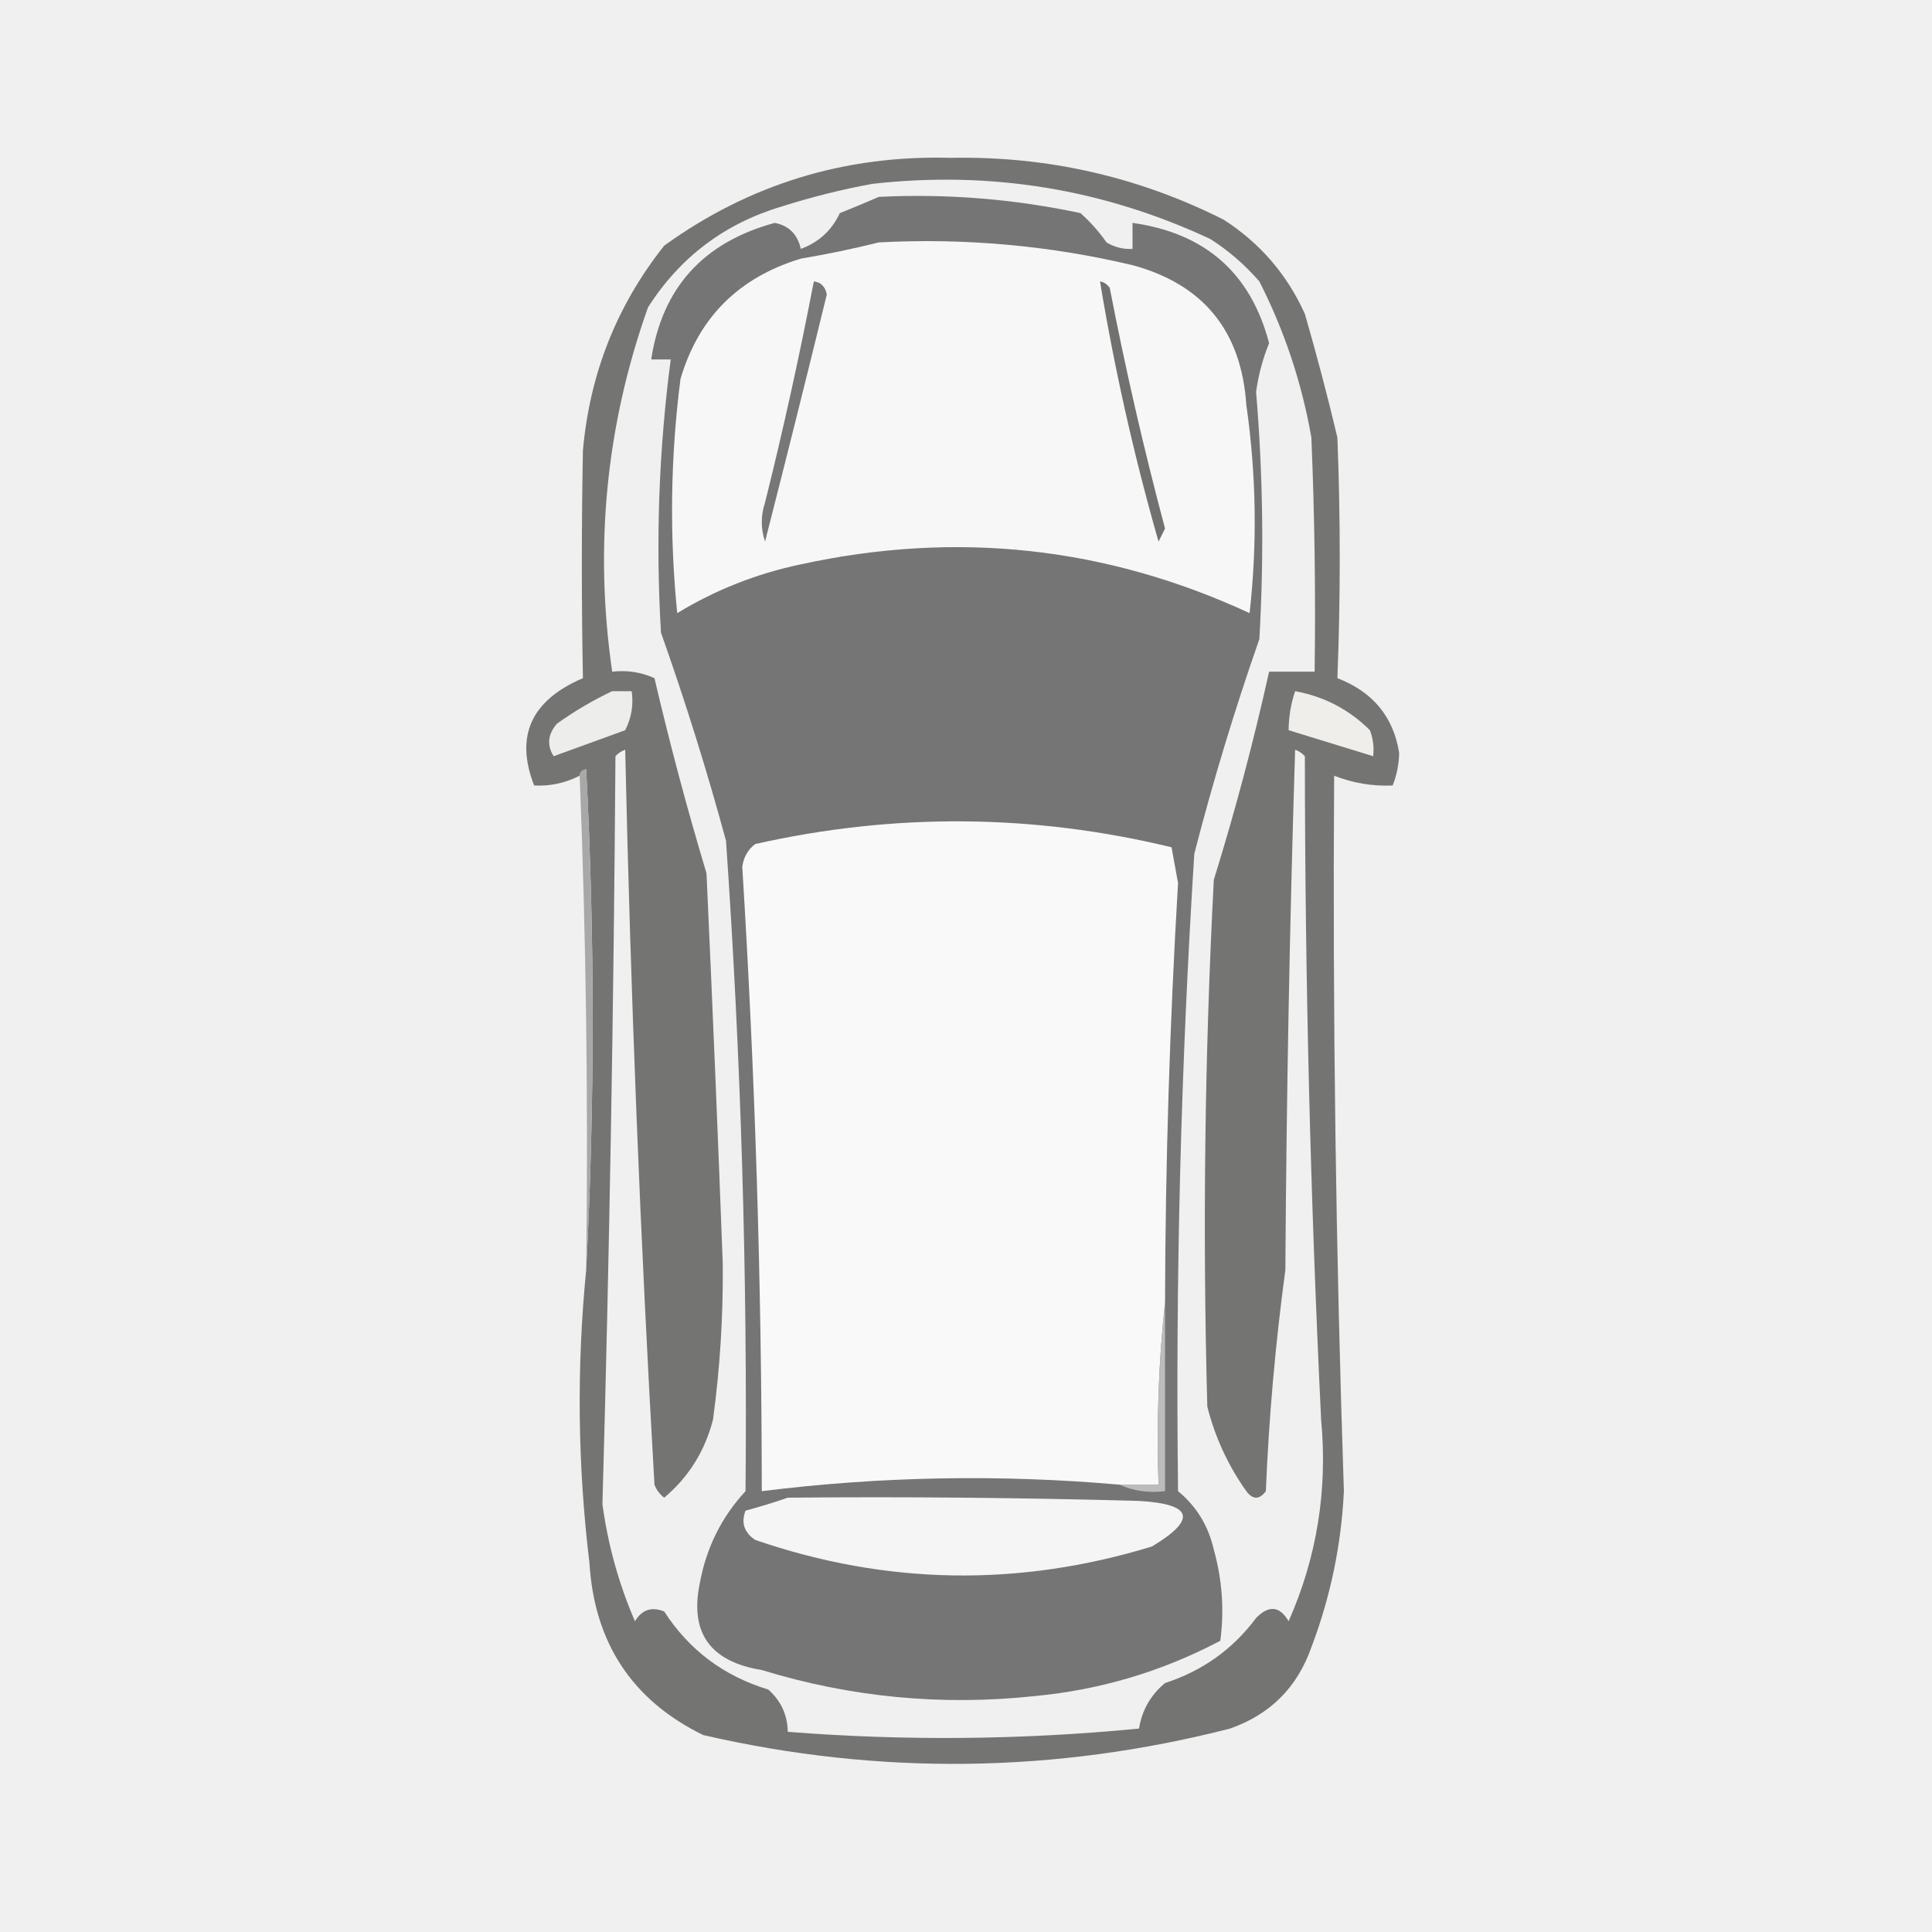
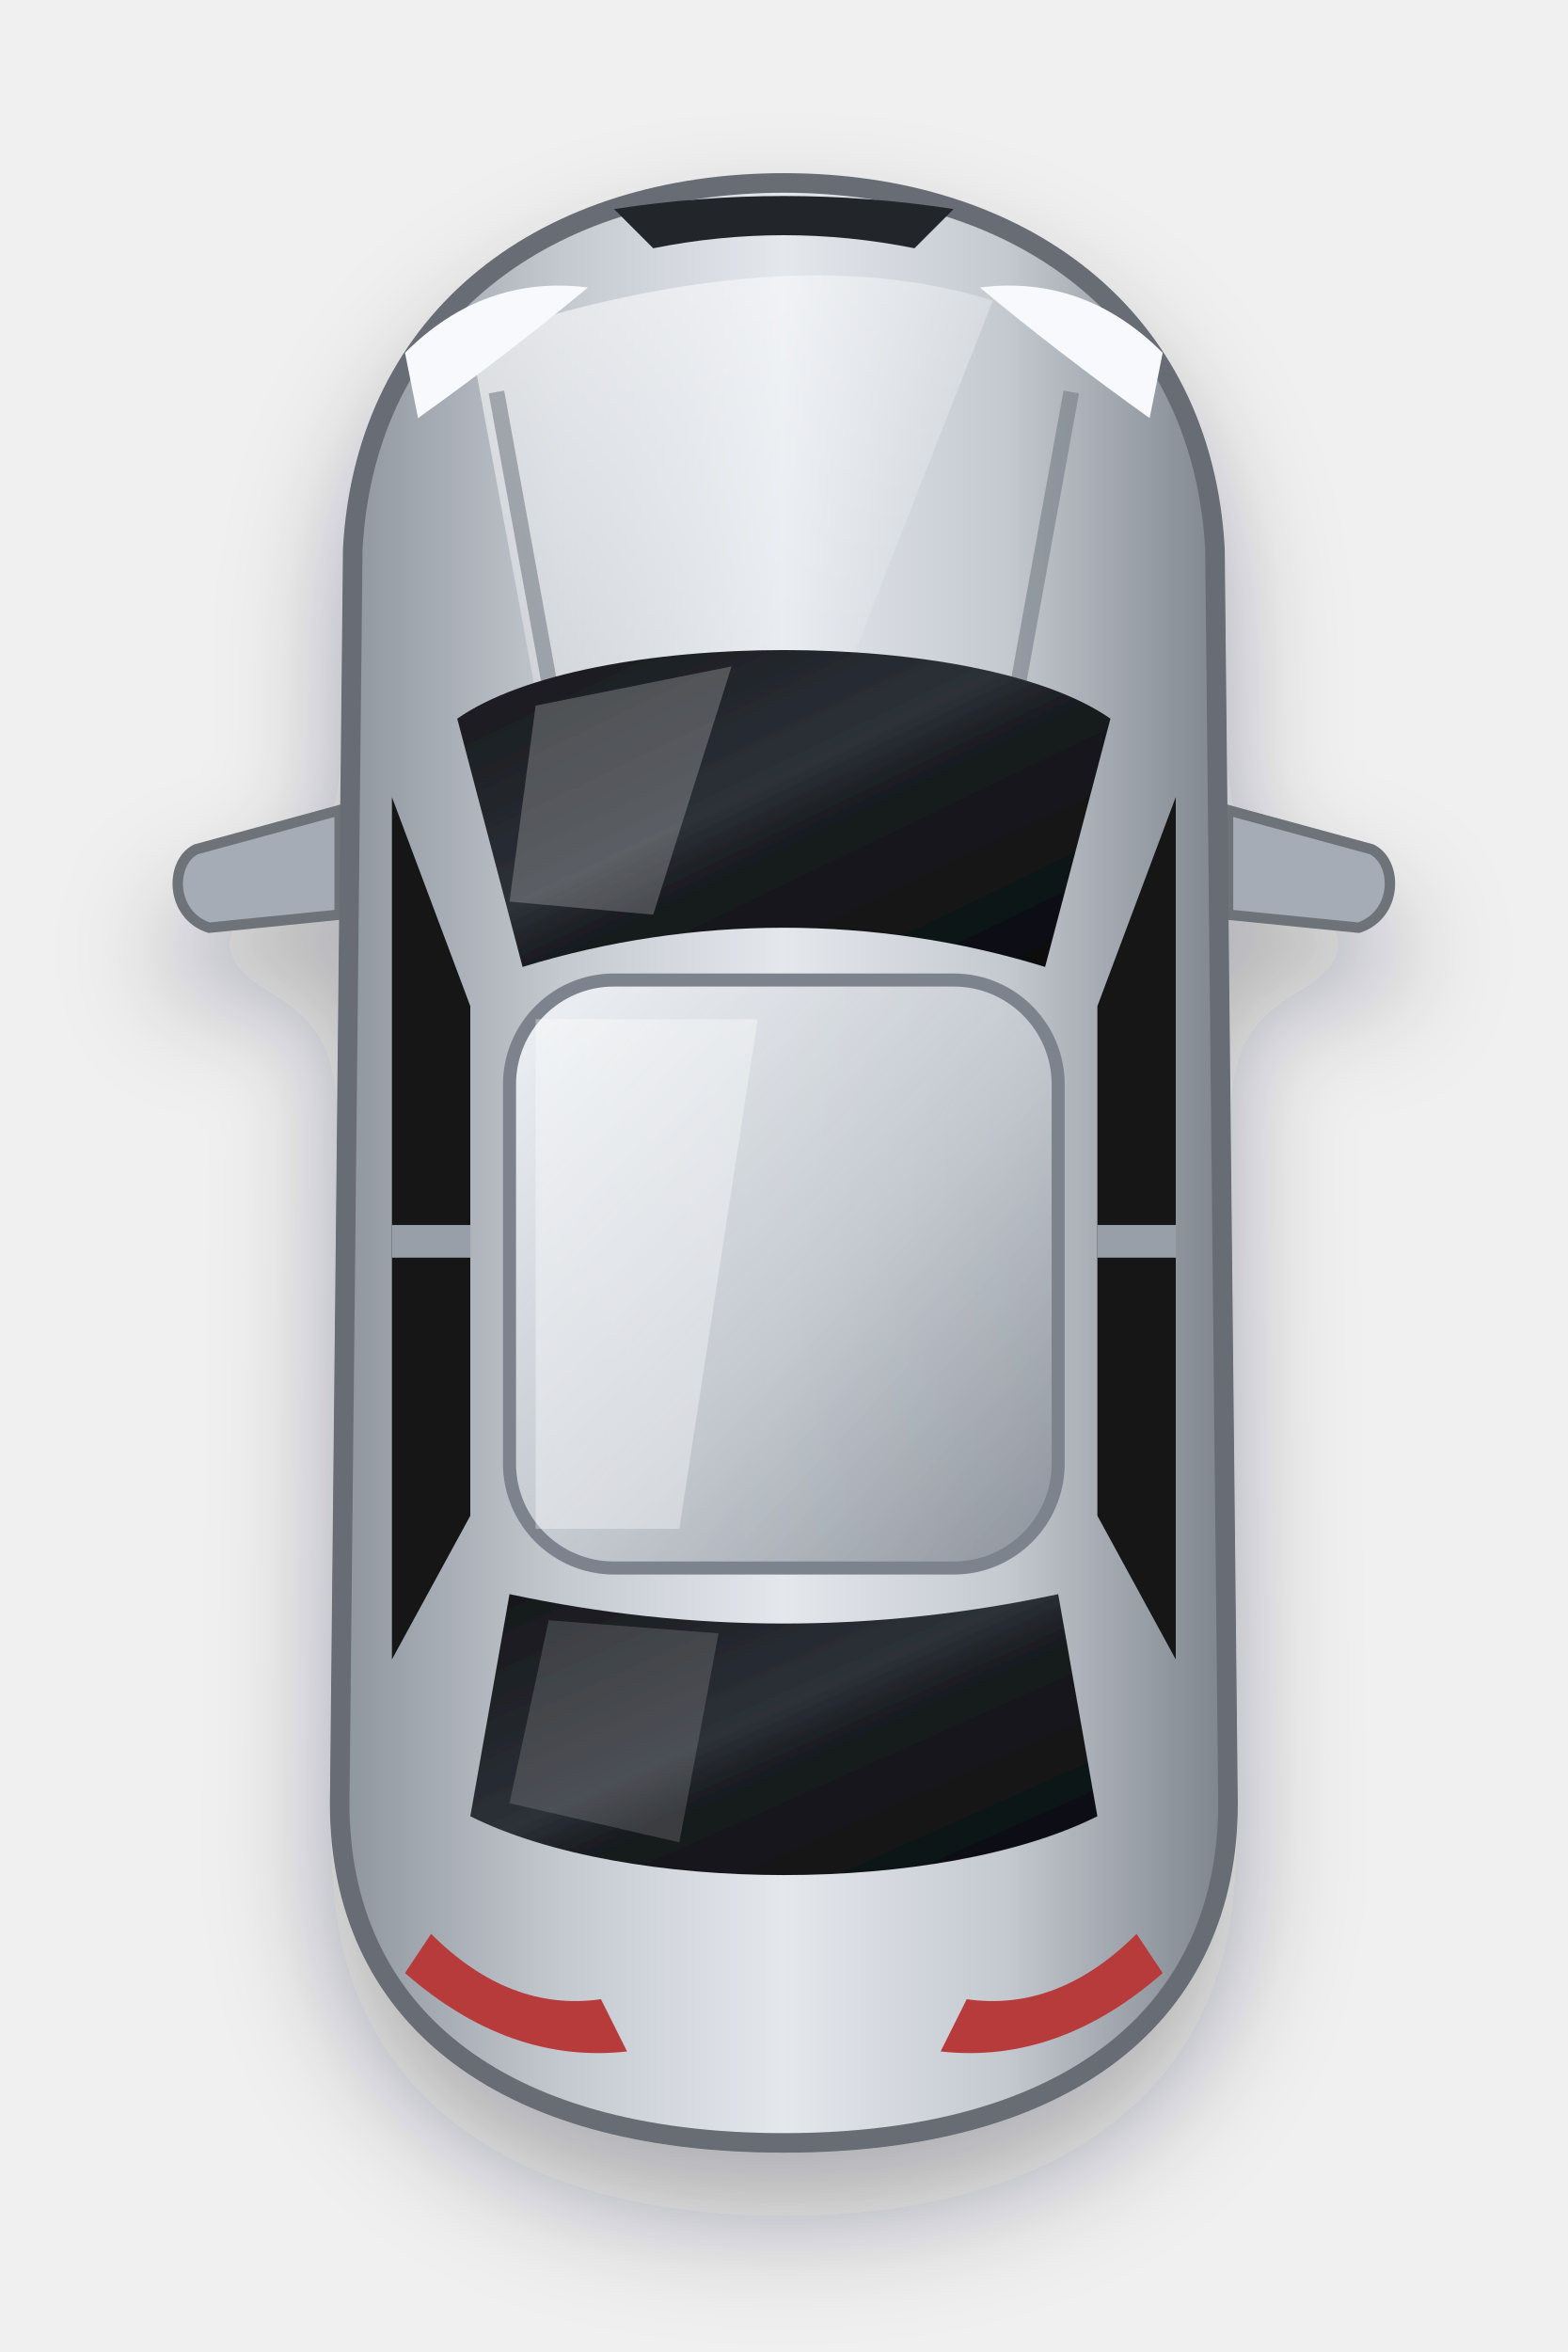
- <svg xmlns="http://www.w3.org/2000/svg" width="96mm" height="96mm" viewBox="0 0 96 96" version="1.1" id="svg1">
-   <defs id="defs1" />
-   <g id="layer1">
-     <g id="g19" style="clip-rule:evenodd;fill-rule:evenodd;image-rendering:optimizeQuality;shape-rendering:geometricPrecision;text-rendering:geometricPrecision" transform="matrix(0.323183,0,0,0.323183,-238.6305,-6.861803)">
-       <path style="opacity:1" fill="#747473" d="m 828.5,216.5 c 1.329,-25.503 1.329,-51.17 0,-77 -0.607,0.124 -0.94,0.457 -1,1 -2.245,1.135 -4.578,1.635 -7,1.5 -2.966,-7.594 -0.466,-13.094 7.5,-16.5 -0.222,-11.66 -0.222,-23.327 0,-35 1.047,-11.822 5.214,-22.322 12.5,-31.5 13.074,-9.439 27.741,-13.939 44,-13.5 14.811,-0.297 28.811,2.87 42,9.5 5.604,3.603 9.771,8.437 12.5,14.5 1.828,6.314 3.495,12.647 5,19 0.481,12.352 0.481,24.686 0,37 5.456,2.108 8.623,5.941 9.5,11.5 -0.044,1.764 -0.378,3.431 -1,5 -3.075,0.139 -6.075,-0.361 -9,-1.5 -0.238,36.696 0.262,73.363 1.5,110 -0.398,8.261 -2.065,16.261 -5,24 -2.167,6.167 -6.333,10.333 -12.5,12.5 -26.93,6.89 -53.93,7.224 -81,1 -10.917,-5.335 -16.75,-14.169 -17.5,-26.5 -1.812,-14.981 -1.979,-29.981 -0.5,-45 z" id="path19" />
-     </g>
-     <g id="g20" style="clip-rule:evenodd;fill-rule:evenodd;image-rendering:optimizeQuality;shape-rendering:geometricPrecision;text-rendering:geometricPrecision" transform="matrix(0.323183,0,0,0.323183,-238.6305,-6.861803)">
-       <path style="opacity:1" fill="#f0f0f0" d="m 872.5,49.5 c 18.189,-2.046 35.523,0.788 52,8.5 2.795,1.793 5.295,3.96 7.5,6.5 3.856,7.569 6.523,15.569 8,24 0.5,11.995 0.667,23.995 0.5,36 -2.333,0 -4.667,0 -7,0 -2.39,10.783 -5.223,21.449 -8.5,32 -1.402,26.987 -1.735,53.987 -1,81 1.196,4.723 3.196,9.057 6,13 1,1.333 2,1.333 3,0 0.471,-11.38 1.471,-22.714 3,-34 0.167,-26.673 0.667,-53.34 1.5,-80 0.586,0.209 1.086,0.543 1.5,1 0.017,34.04 0.85,68.04 2.5,102 1.014,10.842 -0.652,21.175 -5,31 -1.36,-2.348 -3.027,-2.515 -5,-0.5 -3.568,4.792 -8.235,8.125 -14,10 -2.208,1.836 -3.542,4.169 -4,7 -17.993,1.748 -35.993,1.914 -54,0.5 -0.049,-2.599 -1.049,-4.766 -3,-6.5 -6.843,-2.078 -12.176,-6.078 -16,-12 -1.933,-0.783 -3.433,-0.283 -4.5,1.5 -2.491,-5.771 -4.158,-11.771 -5,-18 1.076,-38.284 1.743,-76.617 2,-115 0.414,-0.457 0.914,-0.791 1.5,-1 0.834,37.697 2.334,75.364 4.5,113 0.308,0.808 0.808,1.475 1.5,2 3.75,-3.155 6.25,-7.155 7.5,-12 1.078,-7.949 1.578,-15.949 1.5,-24 -0.75,-20.002 -1.583,-40.002 -2.5,-60 -2.983,-9.932 -5.649,-19.932 -8,-30 -2.041,-0.923 -4.208,-1.256 -6.5,-1 -2.781,-19.175 -0.947,-37.842 5.5,-56 4.908,-7.705 11.741,-12.872 20.5,-15.5 4.707,-1.494 9.374,-2.66 14,-3.5 z" id="path20" />
-     </g>
-     <g id="g21" style="clip-rule:evenodd;fill-rule:evenodd;image-rendering:optimizeQuality;shape-rendering:geometricPrecision;text-rendering:geometricPrecision" transform="matrix(0.323183,0,0,0.323183,-238.6305,-6.861803)">
-       <path style="opacity:1" fill="#efeeeb" d="m 937.5,127.5 c 4.457,0.812 8.29,2.812 11.5,6 0.49,1.293 0.657,2.627 0.5,4 -4.333,-1.333 -8.667,-2.667 -13,-4 0.017,-2.065 0.35,-4.065 1,-6 z" id="path21" />
-     </g>
-     <g id="g22" style="clip-rule:evenodd;fill-rule:evenodd;image-rendering:optimizeQuality;shape-rendering:geometricPrecision;text-rendering:geometricPrecision" transform="matrix(0.323183,0,0,0.323183,-238.6305,-6.861803)">
-       <path style="opacity:1" fill="#ededec" d="m 832.5,127.5 c 1,0 2,0 3,0 0.299,2.104 -0.034,4.104 -1,6 -3.667,1.333 -7.333,2.667 -11,4 -1.068,-1.687 -0.901,-3.354 0.5,-5 2.746,-1.955 5.58,-3.622 8.5,-5 z" id="path22" />
-     </g>
-     <g id="g23" style="clip-rule:evenodd;fill-rule:evenodd;image-rendering:optimizeQuality;shape-rendering:geometricPrecision;text-rendering:geometricPrecision" transform="matrix(0.323183,0,0,0.323183,-238.6305,-6.861803)">
-       <path style="opacity:1" fill="#757575" d="m 873.5,51.5 c 10.466,-0.51 20.799,0.323 31,2.5 1.519,1.351 2.852,2.851 4,4.5 1.236,0.746 2.57,1.079 4,1 0,-1.333 0,-2.667 0,-4 11.186,1.569 18.186,7.736 21,18.5 -0.982,2.411 -1.649,4.911 -2,7.5 1.065,12.653 1.232,25.32 0.5,38 -3.799,10.862 -7.132,21.862 -10,33 -2.065,32.674 -2.899,65.341 -2.5,98 2.835,2.328 4.669,5.328 5.5,9 1.29,4.61 1.624,9.277 1,14 -8.925,4.71 -18.425,7.543 -28.5,8.5 -14.301,1.536 -28.301,0.203 -42,-4 -7.981,-1.291 -11.148,-5.791 -9.5,-13.5 1.01,-5.386 3.344,-10.053 7,-14 0.307,-33.371 -0.693,-66.704 -3,-100 -2.929,-10.789 -6.263,-21.455 -10,-32 -0.831,-14.058 -0.331,-28.058 1.5,-42 -1,0 -2,0 -3,0 1.676,-11.018 8.01,-18.018 19,-21 2.163,0.422 3.497,1.756 4,4 2.755,-1.01 4.755,-2.843 6,-5.5 2.111,-0.845 4.111,-1.678 6,-2.5 z" id="path23" />
-     </g>
-     <g id="g24" style="clip-rule:evenodd;fill-rule:evenodd;image-rendering:optimizeQuality;shape-rendering:geometricPrecision;text-rendering:geometricPrecision" transform="matrix(0.323183,0,0,0.323183,-238.6305,-6.861803)">
-       <path style="opacity:1" fill="#f9f9f9" d="m 917.5,221.5 c -0.994,9.152 -1.327,18.485 -1,28 -2,0 -4,0 -6,0 -18.376,-1.616 -36.71,-1.282 -55,1 -0.023,-32.037 -1.023,-64.037 -3,-96 0.209,-1.494 0.876,-2.661 2,-3.5 21.392,-4.811 42.726,-4.644 64,0.5 0.333,1.833 0.667,3.667 1,5.5 -1.273,21.48 -1.94,42.98 -2,64.5 z" id="path24" />
-     </g>
-     <g id="g25" style="clip-rule:evenodd;fill-rule:evenodd;image-rendering:optimizeQuality;shape-rendering:geometricPrecision;text-rendering:geometricPrecision" transform="matrix(0.323183,0,0,0.323183,-238.6305,-6.861803)">
-       <path style="opacity:1" fill="#f7f7f7" d="m 873.5,58.5 c 13.185,-0.696 26.185,0.471 39,3.5 10.908,2.959 16.741,10.126 17.5,21.5 1.53,10.654 1.697,21.321 0.5,32 -22.054,-10.219 -45.054,-12.719 -69,-7.5 -6.792,1.429 -13.125,3.929 -19,7.5 -1.206,-12.012 -1.04,-24.012 0.5,-36 2.772,-9.439 8.939,-15.605 18.5,-18.5 4.165,-0.705 8.165,-1.539 12,-2.5 z" id="path25" />
-     </g>
-     <g id="g26" style="clip-rule:evenodd;fill-rule:evenodd;image-rendering:optimizeQuality;shape-rendering:geometricPrecision;text-rendering:geometricPrecision" transform="matrix(0.323183,0,0,0.323183,-238.6305,-6.861803)">
-       <path style="opacity:1" fill="#777777" d="m 863.5,64.5 c 1.086,0.12 1.753,0.787 2,2 -3.112,12.742 -6.279,25.408 -9.5,38 -0.667,-2 -0.667,-4 0,-6 2.813,-11.271 5.313,-22.604 7.5,-34 z" id="path26" />
-     </g>
-     <g id="g27" style="clip-rule:evenodd;fill-rule:evenodd;image-rendering:optimizeQuality;shape-rendering:geometricPrecision;text-rendering:geometricPrecision" transform="matrix(0.323183,0,0,0.323183,-238.6305,-6.861803)">
-       <path style="opacity:1" fill="#717170" d="m 907.5,64.5 c 0.617,0.111 1.117,0.444 1.5,1 2.405,12.433 5.239,24.767 8.5,37 -0.333,0.667 -0.667,1.333 -1,2 -3.765,-13.157 -6.765,-26.491 -9,-40 z" id="path27" />
-     </g>
-     <g id="g38" style="clip-rule:evenodd;fill-rule:evenodd;image-rendering:optimizeQuality;shape-rendering:geometricPrecision;text-rendering:geometricPrecision" transform="matrix(0.323183,0,0,0.323183,-238.6305,-6.861803)">
-       <path style="opacity:1" fill="#a8a8a8" d="m 827.5,140.5 c 0.06,-0.543 0.393,-0.876 1,-1 1.329,25.83 1.329,51.497 0,77 0.331,-25.505 -0.002,-50.839 -1,-76 z" id="path38" />
-     </g>
-     <g id="g39" style="clip-rule:evenodd;fill-rule:evenodd;image-rendering:optimizeQuality;shape-rendering:geometricPrecision;text-rendering:geometricPrecision" transform="matrix(0.323183,0,0,0.323183,-238.6305,-6.861803)">
-       <path style="opacity:1" fill="#bcbcbc" d="m 917.5,221.5 c 0,9.667 0,19.333 0,29 -2.559,0.302 -4.893,-0.032 -7,-1 2,0 4,0 6,0 -0.327,-9.515 0.006,-18.848 1,-28 z" id="path39" />
-     </g>
-     <g id="g41" style="clip-rule:evenodd;fill-rule:evenodd;image-rendering:optimizeQuality;shape-rendering:geometricPrecision;text-rendering:geometricPrecision" transform="matrix(0.323183,0,0,0.323183,-238.6305,-6.861803)">
-       <path style="opacity:1" fill="#f5f5f5" d="m 859.5,251.5 c 18.003,-0.167 36.003,0 54,0.5 8.274,0.48 8.941,2.814 2,7 -20.487,6.268 -40.821,5.934 -61,-1 -1.711,-1.133 -2.211,-2.633 -1.5,-4.5 2.277,-0.617 4.444,-1.284 6.5,-2 z" id="path41" />
-     </g>
+ <svg xmlns="http://www.w3.org/2000/svg" viewBox="0 0 120 180" width="120" height="180">
+   <defs>
+     <linearGradient id="silverBodyGrad" x1="0%" y1="0%" x2="100%" y2="0%">
+       <stop offset="0%" stop-color="#8E949C" />
+       <stop offset="25%" stop-color="#C4C9D0" />
+       <stop offset="50%" stop-color="#E4E8ED" />
+       <stop offset="75%" stop-color="#C4C9D0" />
+       <stop offset="100%" stop-color="#7D838B" />
+     </linearGradient>
+     <linearGradient id="silverRoofGrad" x1="0%" y1="0%" x2="100%" y2="100%">
+       <stop offset="0%" stop-color="#F2F5F8" stop-opacity="0.95" />
+       <stop offset="55%" stop-color="#C2C7CE" stop-opacity="0.9" />
+       <stop offset="100%" stop-color="#8A9099" stop-opacity="0.95" />
+     </linearGradient>
+     <linearGradient id="silverHoodHighlight" x1="0%" y1="0%" x2="100%" y2="100%">
+       <stop offset="0%" stop-color="#FFFFFF" stop-opacity="0.65" />
+       <stop offset="100%" stop-color="#FFFFFF" stop-opacity="0" />
+     </linearGradient>
+     <linearGradient id="silverDarkGlassGrad" x1="0%" y1="0%" x2="100%" y2="100%">
+       <stop offset="0%" stop-color="#141619" />
+       <stop offset="45%" stop-color="#2D3138" />
+       <stop offset="55%" stop-color="#191C20" />
+       <stop offset="100%" stop-color="#0B0C0E" />
+     </linearGradient>
+     <filter id="silverDropShadow" x="-25%" y="-20%" width="150%" height="145%">
+       <feDropShadow dx="0" dy="5" stdDeviation="4.5" flood-color="#1F2329" flood-opacity="0.32" />
+     </filter>
+   </defs>
+   <g filter="url(#silverDropShadow)">
+     <path d="M26 62 L15 65 C13 66 13 70 16 71 L26 70 Z" fill="#A6ACB5" stroke="#6E737A" stroke-width="0.8" />
+     <path d="M94 62 L105 65 C107 66 107 70 104 71 L94 70 Z" fill="#A6ACB5" stroke="#6E737A" stroke-width="0.8" />
+     <path d="M60 14               C42 14, 28 24, 27 42               L26 138               C26 154, 38 164, 60 164               C82 164, 94 154, 94 138               L93 42               C92 24, 78 14, 60 14 Z" fill="url(#silverBodyGrad)" stroke="#686D75" stroke-width="1.5" />
+     <path d="M47 16 Q60 14 73 16 L70 19 Q60 17 50 19 Z" fill="#23262B" />
+     <path d="M36 26 Q60 18 76 23 L65 51 Q52 49 41 53 Z" fill="url(#silverHoodHighlight)" />
+     <path d="M38 30 L42 52 M82 30 L78 52" fill="none" stroke="#707680" stroke-width="1.2" opacity="0.55" />
+     <path d="M35 55 C45 48, 75 48, 85 55 L80 74 C67 70, 53 70, 40 74 Z" fill="url(#silverDarkGlassGrad)" />
+     <path d="M41 54 L56 51 L50 70 L39 69 Z" fill="#FFFFFF" opacity="0.22" />
+     <path d="M30 61 L36 77 L36 116 L30 127 Z" fill="#141619" />
+     <path d="M90 61 L84 77 L84 116 L90 127 Z" fill="#141619" />
+     <line x1="30" y1="95" x2="36" y2="95" stroke="#999FA8" stroke-width="2.5" />
+     <line x1="90" y1="95" x2="84" y2="95" stroke="#999FA8" stroke-width="2.5" />
+     <path d="M39 122 C53 125, 67 125, 81 122 L84 139 C72 145, 48 145, 36 139 Z" fill="url(#silverDarkGlassGrad)" />
+     <path d="M42 124 L55 125 L52 141 L39 138 Z" fill="#FFFFFF" opacity="0.15" />
+     <rect x="39" y="75" width="42" height="45" rx="8" fill="url(#silverRoofGrad)" stroke="#7D838C" stroke-width="1" />
+     <path d="M41 78 L58 78 L52 117 L41 117 Z" fill="#FFFFFF" opacity="0.35" />
+     <path d="M31 27 Q37 21 45 22 Q39 27 32 32 Z" fill="#F7F9FC" />
+     <path d="M89 27 Q83 21 75 22 Q81 27 88 32 Z" fill="#F7F9FC" />
+     <path d="M31 151 Q39 158 48 157 L46 153 Q39 154 33 148 Z" fill="#B83B3B" />
+     <path d="M89 151 Q81 158 72 157 L74 153 Q81 154 87 148 Z" fill="#B83B3B" />
  </g>
</svg>
